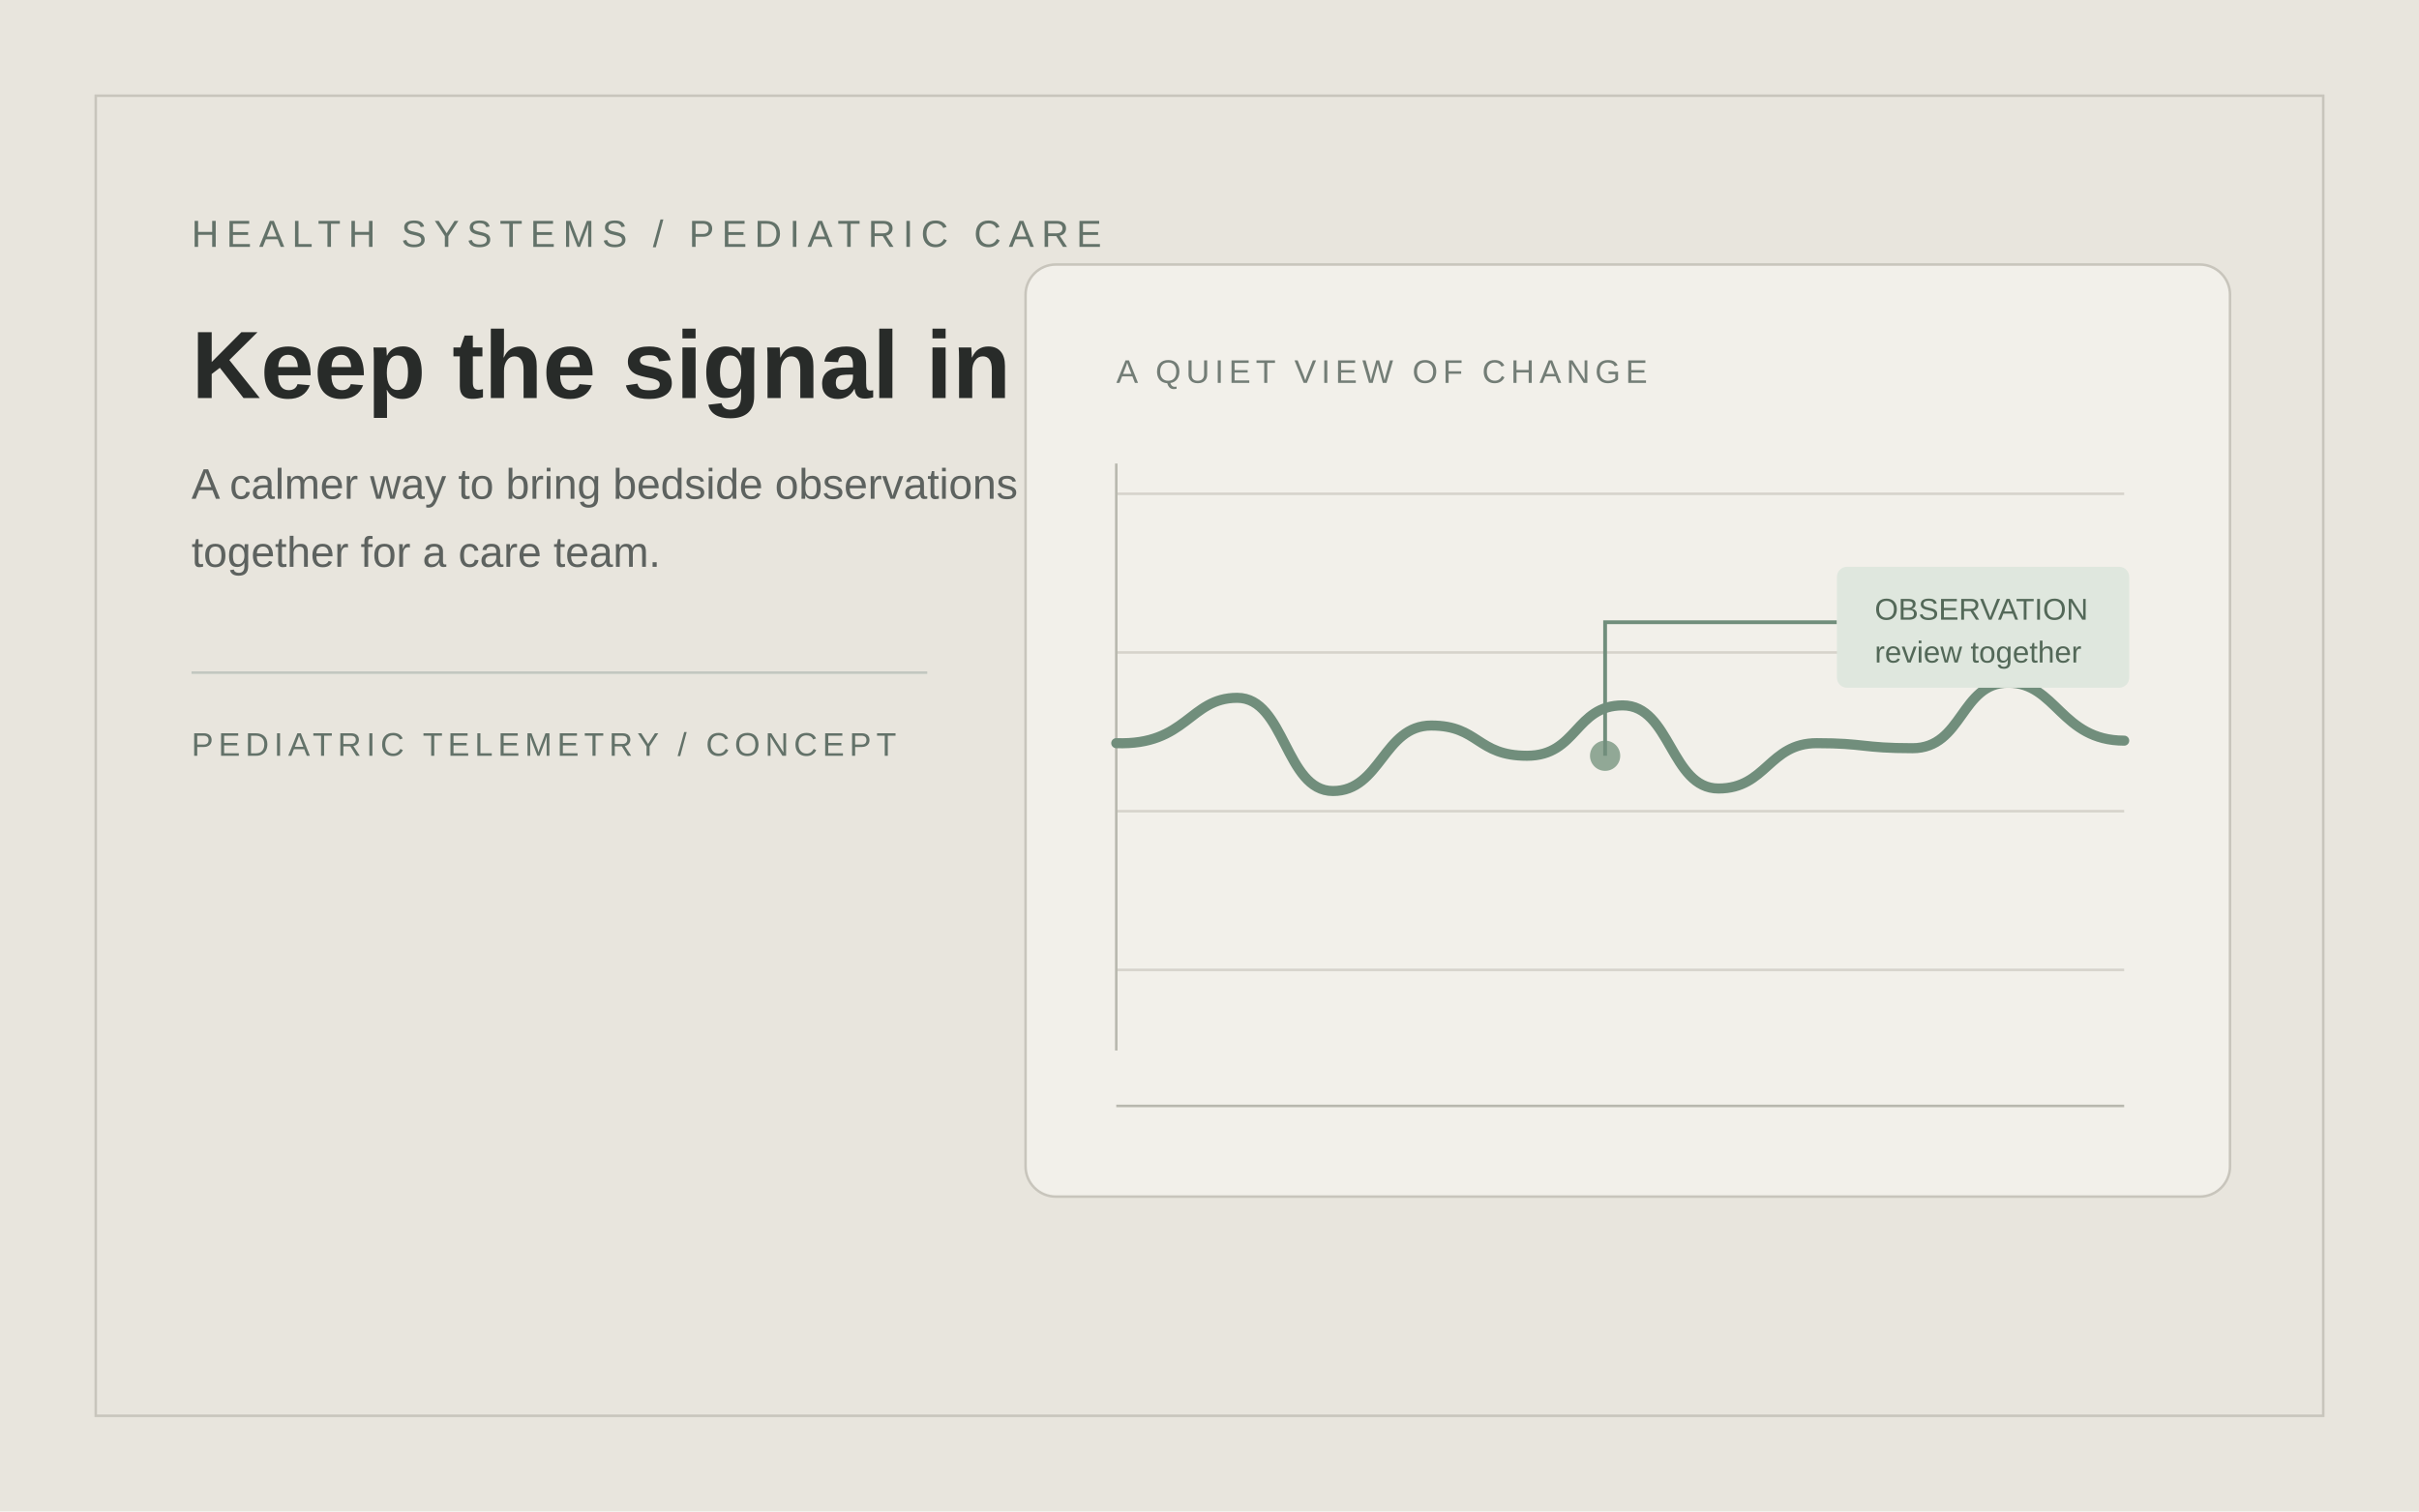
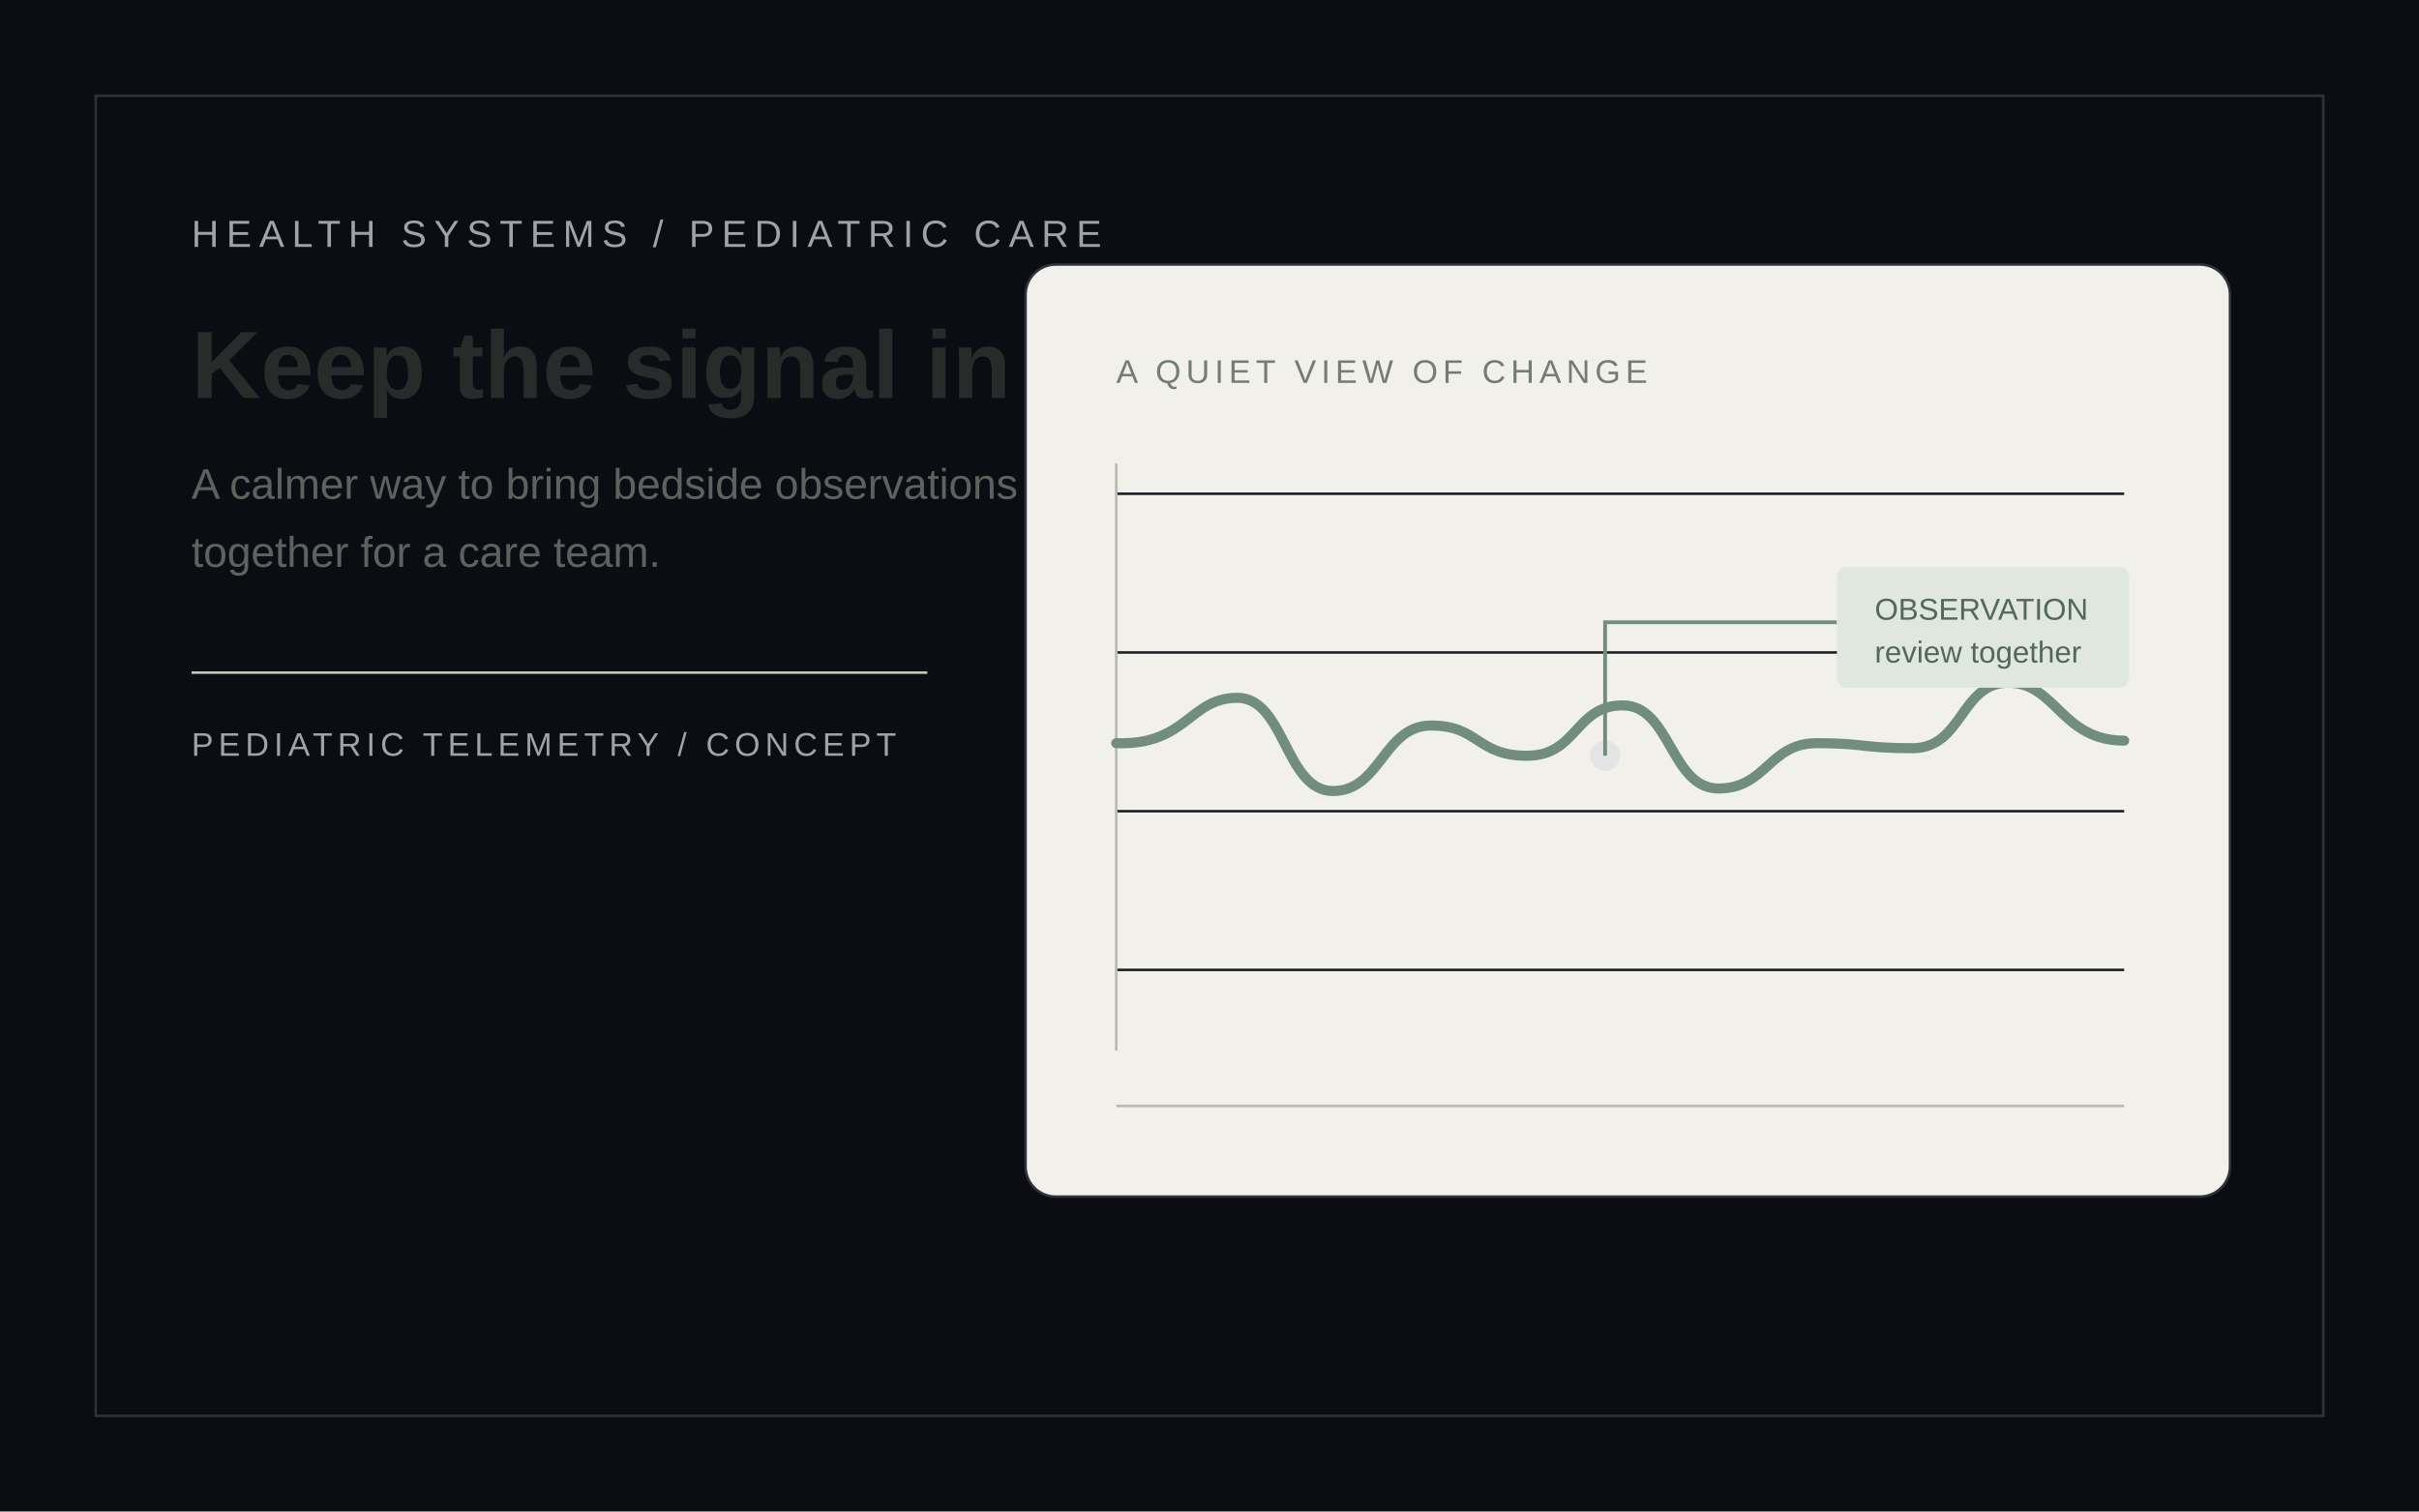
<svg xmlns="http://www.w3.org/2000/svg" viewBox="0 0 960 600" role="img">
-   <rect width="960" height="600" fill="#e8e5dd" />
-   <path d="M38 38h884v524H38z" fill="none" stroke="#c8c5bc" />
-   <text x="76" y="98" fill="#637269" font-family="Arial,sans-serif" font-size="15" letter-spacing="3">HEALTH SYSTEMS / PEDIATRIC CARE</text>
+   <rect width="960" height="600" fill="#0c0d12" />
+   <path d="M38 38h884v524H38z" fill="none" stroke="#2e323b" />
+   <text x="76" y="98" fill="#a1a1aa" font-family="Arial,sans-serif" font-size="15" letter-spacing="3">HEALTH SYSTEMS / PEDIATRIC CARE</text>
  <text x="76" y="158" fill="#282b29" font-family="Arial,sans-serif" font-size="38" font-weight="600">Keep the signal in view.</text>
  <text x="76" y="198" fill="#5d625f" font-family="Arial,sans-serif" font-size="17">A calmer way to bring bedside observations</text>
  <text x="76" y="225" fill="#5d625f" font-family="Arial,sans-serif" font-size="17">together for a care team.</text>
  <path d="M76 267h292" stroke="#c2c7c0" />
-   <text x="76" y="300" fill="#637269" font-family="Arial,sans-serif" font-size="13" letter-spacing="2">PEDIATRIC TELEMETRY / CONCEPT</text>
-   <rect x="407" y="105" width="478" height="370" rx="12" fill="#f2f0ea" stroke="#c8c5bc" />
+   <text x="76" y="300" fill="#a1a1aa" font-family="Arial,sans-serif" font-size="13" letter-spacing="2">PEDIATRIC TELEMETRY / CONCEPT</text>
+   <rect x="407" y="105" width="478" height="370" rx="12" fill="#f2f0ea" stroke="#2e323b" />
  <text x="443" y="152" fill="#737d76" font-family="Arial,sans-serif" font-size="13" letter-spacing="2">A QUIET VIEW OF CHANGE</text>
-   <path d="M443 196h400M443 259h400M443 322h400M443 385h400" stroke="#d6d3cb" />
+   <path d="M443 196h400M443 259h400M443 322h400M443 385h400" stroke="#1c1e26" />
  <path d="M443 417V184" stroke="#b8b8ae" />
  <path d="M443 295c28 1 29-18 48-18s19 37 38 37 20-26 39-26 18 12 38 12 19-20 38-20 19 33 38 33 20-18 39-18 18 2 38 2 19-26 38-26 21 23 46 23" fill="none" stroke="#718e7c" stroke-width="4" stroke-linecap="round" />
  <path d="M443 439h400" stroke="#b8b8ae" />
-   <circle cx="637" cy="300" r="8" fill="#91a896" stroke="#f2f0ea" stroke-width="4" />
+   <circle cx="637" cy="300" r="8" fill="#e4e4e7" stroke="#f2f0ea" stroke-width="4" />
  <path d="M637 300v-53h92" fill="none" stroke="#718e7c" stroke-width="1.5" />
  <rect x="729" y="225" width="116" height="48" rx="4" fill="#dfe7de" />
  <text x="744" y="246" fill="#536858" font-family="Arial,sans-serif" font-size="12">OBSERVATION</text>
  <text x="744" y="263" fill="#536858" font-family="Arial,sans-serif" font-size="12">review together</text>
</svg>
